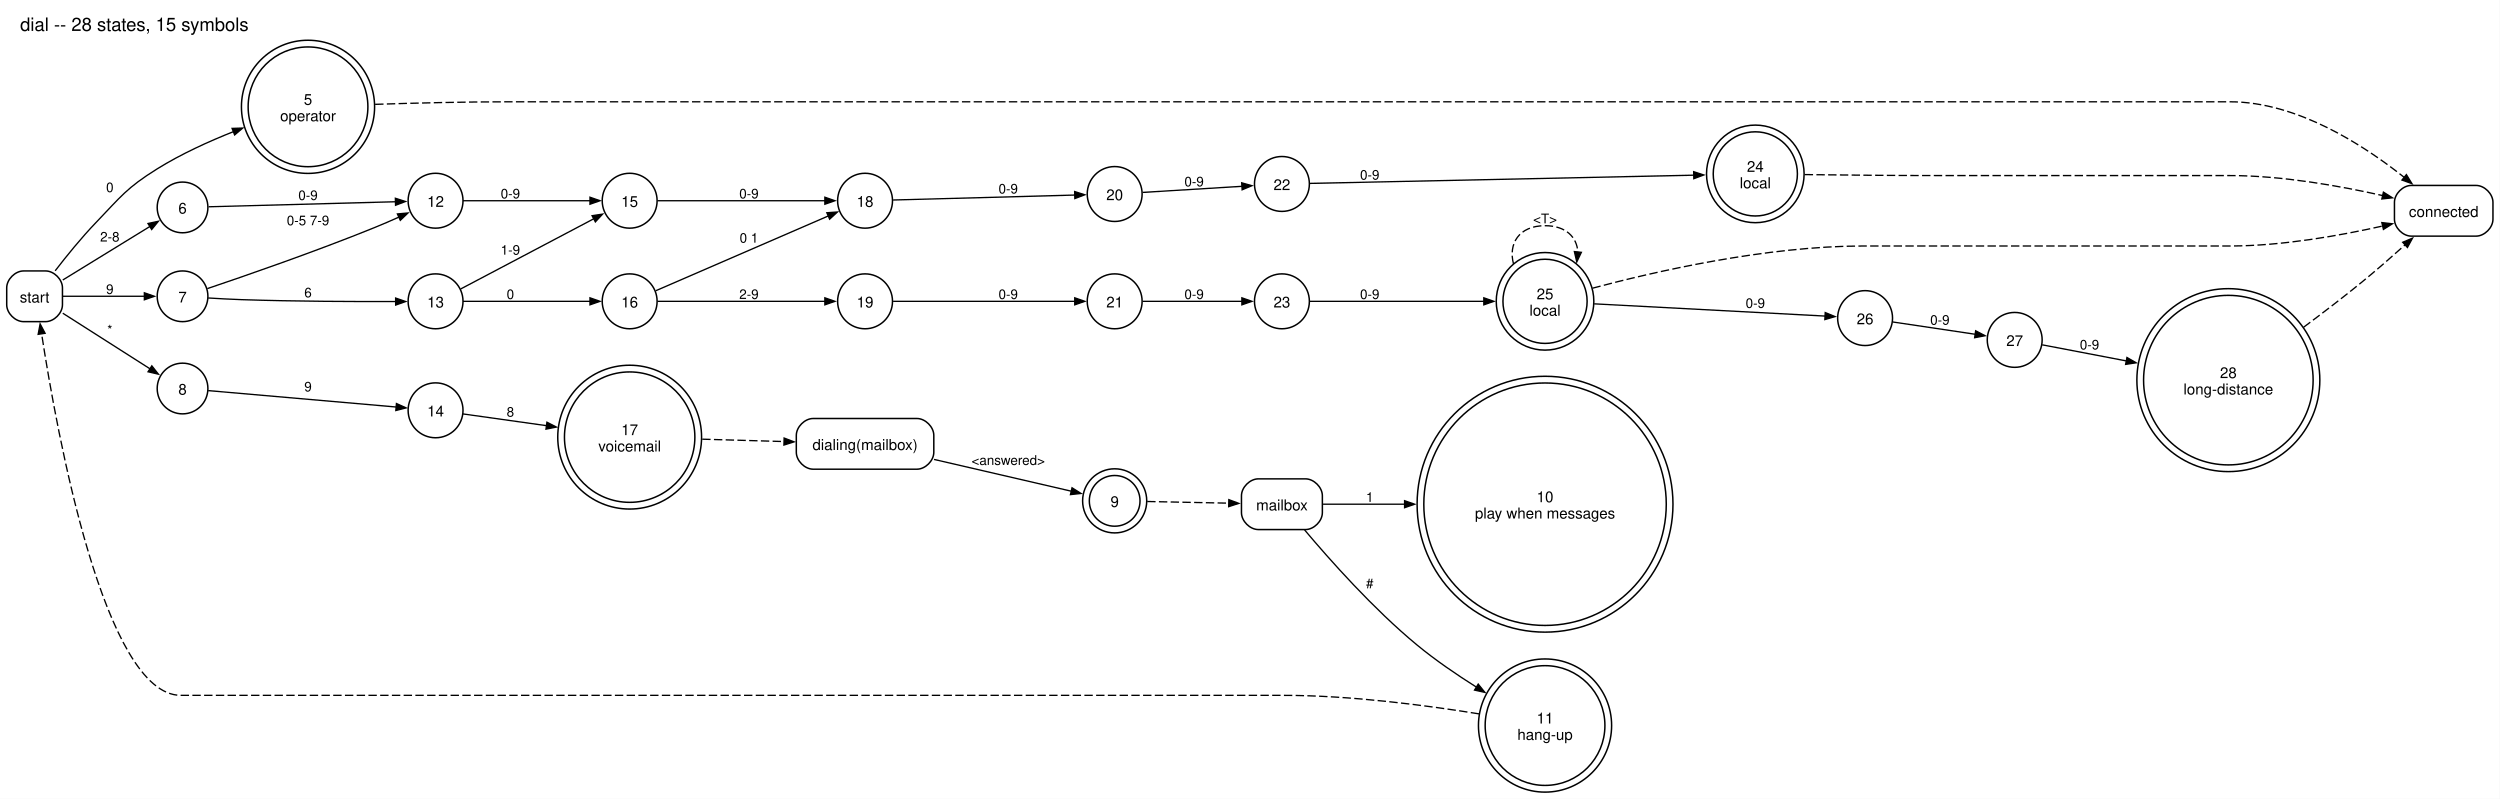
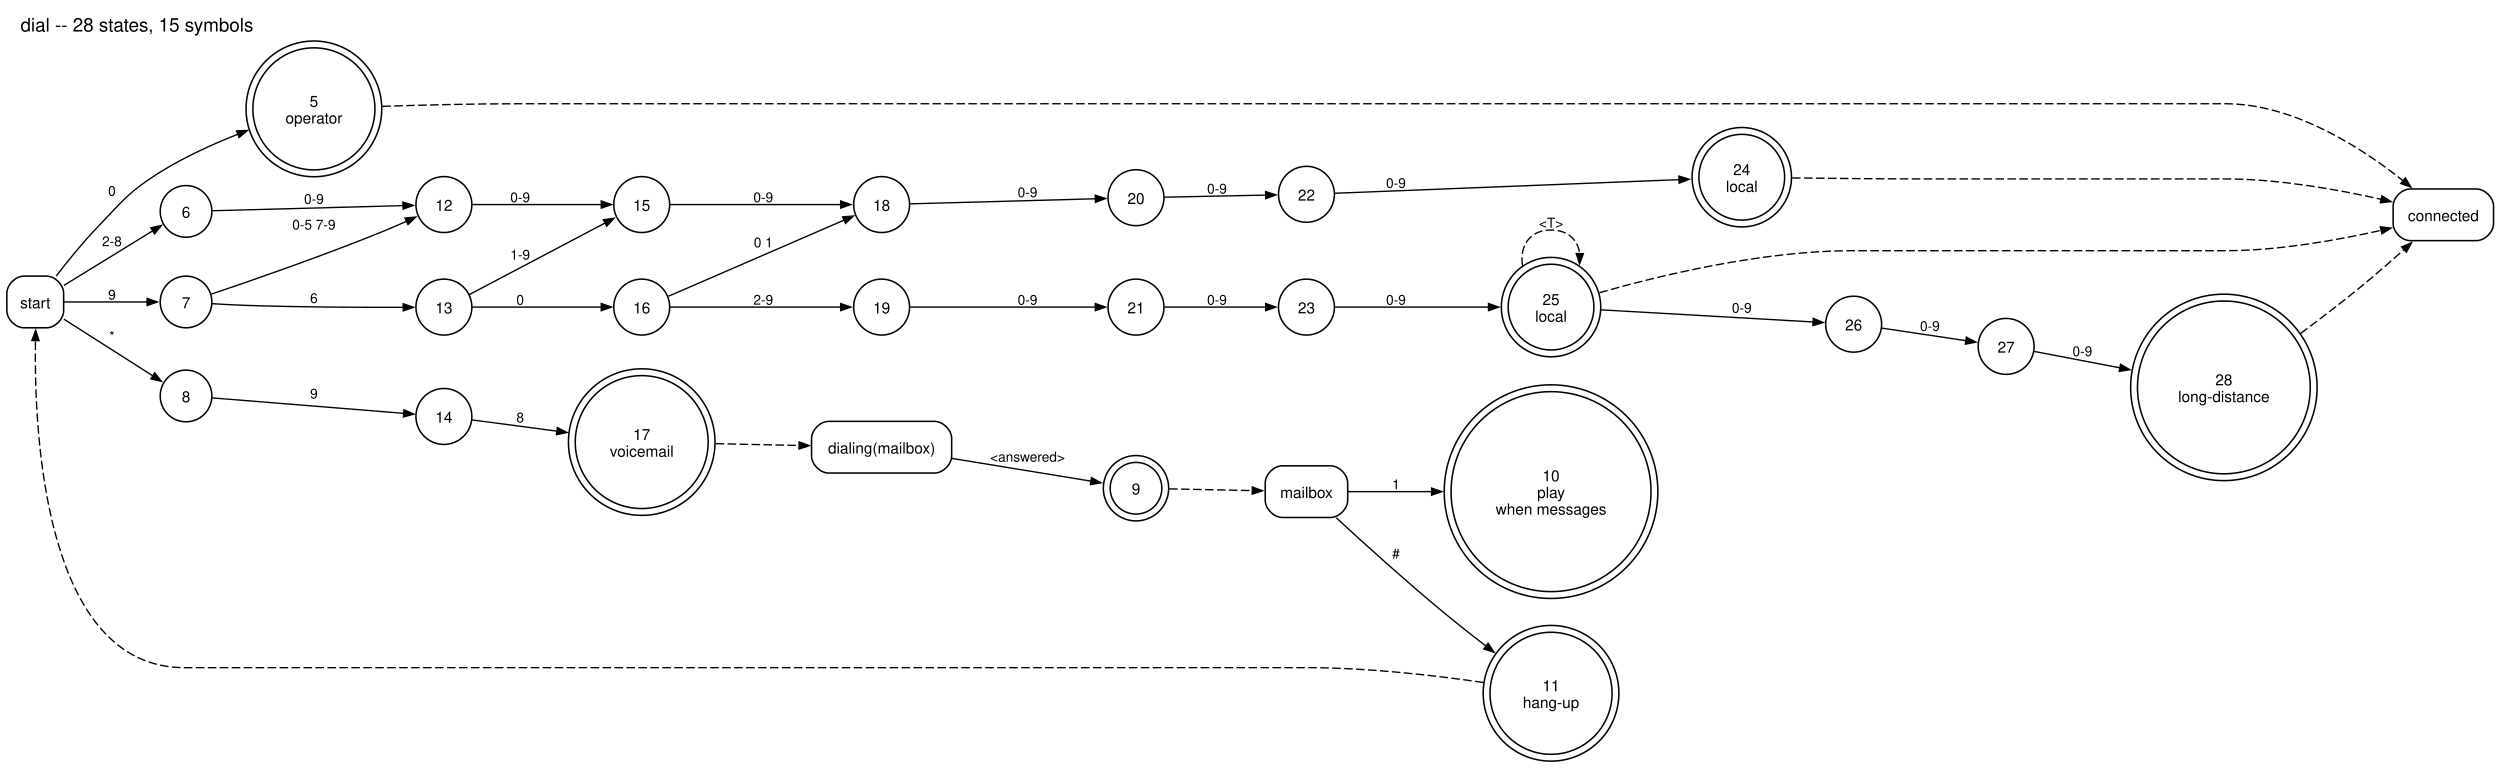
- <svg xmlns="http://www.w3.org/2000/svg" width="1491pt" height="476pt" viewBox="0.00 0.00 1491.00 476.00">
-   <g id="graph0" class="graph" transform="scale(1 1) rotate(0) translate(4 472.42)">
-     <polygon fill="white" stroke="none" points="-4,4 -4,-472.42 1486.8,-472.42 1486.8,4 -4,4" />
-     <text xml:space="preserve" text-anchor="start" x="8" y="-453.97" font-family="Helvetica,sans-Serif" font-size="11.00">dial -- 28 states, 15 symbols</text>
+ <svg xmlns="http://www.w3.org/2000/svg" width="1463pt" height="449pt" viewBox="0.00 0.00 1463.00 449.00">
+   <g id="graph0" class="graph" transform="scale(1 1) rotate(0) translate(4 445.42)">
+     <polygon fill="white" stroke="none" points="-4,4 -4,-445.42 1459.22,-445.42 1459.22,4 -4,4" />
+     <text xml:space="preserve" text-anchor="start" x="8" y="-426.97" font-family="Helvetica,sans-Serif" font-size="11.00">dial -- 28 states, 15 symbols</text>
    <g id="node1" class="node start">
-       <path fill="none" stroke="black" stroke-width="0.9" d="M23.17,-310.83C23.17,-310.83 10.08,-310.83 10.08,-310.83 5.04,-310.83 0,-305.79 0,-300.75 0,-300.75 0,-290.67 0,-290.67 0,-285.63 5.04,-280.59 10.08,-280.59 10.08,-280.59 23.17,-280.59 23.17,-280.59 28.21,-280.59 33.25,-285.63 33.25,-290.67 33.25,-290.67 33.25,-300.75 33.25,-300.75 33.25,-305.79 28.21,-310.83 23.17,-310.83" />
-       <text xml:space="preserve" text-anchor="middle" x="16.62" y="-292.03" font-family="Helvetica,sans-Serif" font-size="9.00">start</text>
+       <path fill="none" stroke="black" stroke-width="0.9" d="M23.17,-283.83C23.17,-283.83 10.08,-283.83 10.08,-283.83 5.04,-283.83 0,-278.79 0,-273.75 0,-273.75 0,-263.67 0,-263.67 0,-258.63 5.04,-253.59 10.08,-253.59 10.08,-253.59 23.17,-253.59 23.17,-253.59 28.21,-253.59 33.25,-258.63 33.25,-263.67 33.25,-263.67 33.25,-273.75 33.25,-273.75 33.25,-278.79 28.21,-283.83 23.17,-283.83" />
+       <text xml:space="preserve" text-anchor="middle" x="16.62" y="-265.03" font-family="Helvetica,sans-Serif" font-size="9.00">start</text>
    </g>
    <g id="node5" class="node">
-       <ellipse fill="none" stroke="black" stroke-width="0.9" cx="179.7" cy="-408.71" rx="35.71" ry="35.71" />
-       <ellipse fill="none" stroke="black" stroke-width="0.9" cx="179.7" cy="-408.71" rx="39.71" ry="39.71" />
-       <text xml:space="preserve" text-anchor="middle" x="179.7" y="-409.91" font-family="Helvetica,sans-Serif" font-size="9.00">5</text>
-       <text xml:space="preserve" text-anchor="middle" x="179.7" y="-400.16" font-family="Helvetica,sans-Serif" font-size="9.00">operator</text>
+       <ellipse fill="none" stroke="black" stroke-width="0.9" cx="179.7" cy="-381.71" rx="35.71" ry="35.71" />
+       <ellipse fill="none" stroke="black" stroke-width="0.9" cx="179.7" cy="-381.71" rx="39.71" ry="39.71" />
+       <text xml:space="preserve" text-anchor="middle" x="179.7" y="-382.91" font-family="Helvetica,sans-Serif" font-size="9.00">5</text>
+       <text xml:space="preserve" text-anchor="middle" x="179.7" y="-373.16" font-family="Helvetica,sans-Serif" font-size="9.00">operator</text>
    </g>
    <g id="edge1" class="edge">
-       <path fill="none" stroke="black" stroke-width="0.8" d="M28.9,-310.91C35.62,-319.64 44.53,-330.64 53.25,-339.71 68.2,-355.26 71.44,-360.3 89.75,-371.71 103.91,-380.53 120.54,-388.09 135.57,-394.04" />
-       <polygon fill="black" stroke="black" stroke-width="0.8" points="134.41,-395.85 140.77,-396.05 135.93,-391.93 134.41,-395.85" />
-       <text xml:space="preserve" text-anchor="middle" x="61.5" y="-357.86" font-family="Helvetica,sans-Serif" font-size="8.00"> 0 </text>
+       <path fill="none" stroke="black" stroke-width="0.8" d="M28.9,-283.91C35.62,-292.64 44.53,-303.64 53.25,-312.71 68.2,-328.26 71.44,-333.3 89.75,-344.71 103.91,-353.53 120.54,-361.09 135.57,-367.04" />
+       <polygon fill="black" stroke="black" stroke-width="0.8" points="134.41,-368.85 140.77,-369.05 135.93,-364.93 134.41,-368.85" />
+       <text xml:space="preserve" text-anchor="middle" x="61.5" y="-330.86" font-family="Helvetica,sans-Serif" font-size="8.00"> 0 </text>
    </g>
    <g id="node6" class="node">
-       <ellipse fill="none" stroke="black" stroke-width="0.9" cx="104.87" cy="-348.71" rx="15.12" ry="15.12" />
-       <text xml:space="preserve" text-anchor="middle" x="104.87" y="-345.03" font-family="Helvetica,sans-Serif" font-size="9.00">6</text>
+       <ellipse fill="none" stroke="black" stroke-width="0.9" cx="104.87" cy="-321.71" rx="15.12" ry="15.12" />
+       <text xml:space="preserve" text-anchor="middle" x="104.87" y="-318.03" font-family="Helvetica,sans-Serif" font-size="9.00">6</text>
    </g>
    <g id="edge2" class="edge">
-       <path fill="none" stroke="black" stroke-width="0.8" d="M33.44,-305.43C48.21,-314.51 70.24,-328.04 85.72,-337.55" />
-       <polygon fill="black" stroke="black" stroke-width="0.8" points="84.26,-339.12 90.47,-340.47 86.46,-335.54 84.26,-339.12" />
-       <text xml:space="preserve" text-anchor="middle" x="61.5" y="-328.36" font-family="Helvetica,sans-Serif" font-size="8.00"> 2-8 </text>
+       <path fill="none" stroke="black" stroke-width="0.8" d="M33.44,-278.43C48.21,-287.51 70.24,-301.04 85.72,-310.55" />
+       <polygon fill="black" stroke="black" stroke-width="0.8" points="84.26,-312.12 90.47,-313.47 86.46,-308.54 84.26,-312.12" />
+       <text xml:space="preserve" text-anchor="middle" x="61.5" y="-301.36" font-family="Helvetica,sans-Serif" font-size="8.00"> 2-8 </text>
    </g>
    <g id="node7" class="node">
-       <ellipse fill="none" stroke="black" stroke-width="0.9" cx="104.87" cy="-295.71" rx="15.12" ry="15.12" />
-       <text xml:space="preserve" text-anchor="middle" x="104.87" y="-292.03" font-family="Helvetica,sans-Serif" font-size="9.00">7</text>
+       <ellipse fill="none" stroke="black" stroke-width="0.9" cx="104.87" cy="-268.71" rx="15.12" ry="15.12" />
+       <text xml:space="preserve" text-anchor="middle" x="104.87" y="-265.03" font-family="Helvetica,sans-Serif" font-size="9.00">7</text>
    </g>
    <g id="edge3" class="edge">
-       <path fill="none" stroke="black" stroke-width="0.8" d="M33.44,-295.71C47.15,-295.71 67.11,-295.71 82.28,-295.71" />
-       <polygon fill="black" stroke="black" stroke-width="0.8" points="82.09,-297.81 88.09,-295.71 82.09,-293.61 82.09,-297.81" />
-       <text xml:space="preserve" text-anchor="middle" x="61.5" y="-297.11" font-family="Helvetica,sans-Serif" font-size="8.00"> 9 </text>
+       <path fill="none" stroke="black" stroke-width="0.8" d="M33.44,-268.71C47.15,-268.71 67.11,-268.71 82.28,-268.71" />
+       <polygon fill="black" stroke="black" stroke-width="0.8" points="82.09,-270.81 88.09,-268.71 82.09,-266.61 82.09,-270.81" />
+       <text xml:space="preserve" text-anchor="middle" x="61.5" y="-270.11" font-family="Helvetica,sans-Serif" font-size="8.00"> 9 </text>
    </g>
    <g id="node8" class="node">
-       <ellipse fill="none" stroke="black" stroke-width="0.9" cx="104.87" cy="-240.71" rx="15.12" ry="15.12" />
-       <text xml:space="preserve" text-anchor="middle" x="104.87" y="-237.03" font-family="Helvetica,sans-Serif" font-size="9.00">8</text>
+       <ellipse fill="none" stroke="black" stroke-width="0.9" cx="104.87" cy="-213.71" rx="15.12" ry="15.12" />
+       <text xml:space="preserve" text-anchor="middle" x="104.87" y="-210.03" font-family="Helvetica,sans-Serif" font-size="9.00">8</text>
    </g>
    <g id="edge4" class="edge">
-       <path fill="none" stroke="black" stroke-width="0.8" d="M33.44,-285.62C48.21,-276.2 70.24,-262.16 85.72,-252.29" />
-       <polygon fill="black" stroke="black" stroke-width="0.8" points="86.55,-254.24 90.48,-249.25 84.29,-250.7 86.55,-254.24" />
-       <text xml:space="preserve" text-anchor="middle" x="61.5" y="-272.9" font-family="Helvetica,sans-Serif" font-size="8.00"> * </text>
+       <path fill="none" stroke="black" stroke-width="0.8" d="M33.44,-258.62C48.21,-249.2 70.24,-235.16 85.72,-225.29" />
+       <polygon fill="black" stroke="black" stroke-width="0.8" points="86.55,-227.24 90.48,-222.25 84.29,-223.7 86.55,-227.24" />
+       <text xml:space="preserve" text-anchor="middle" x="61.5" y="-245.9" font-family="Helvetica,sans-Serif" font-size="8.00"> * </text>
    </g>
    <g id="node2" class="node start">
-       <path fill="none" stroke="black" stroke-width="0.9" d="M1472.72,-361.83C1472.72,-361.83 1434.13,-361.83 1434.13,-361.83 1429.09,-361.83 1424.05,-356.79 1424.05,-351.75 1424.05,-351.75 1424.05,-341.67 1424.05,-341.67 1424.05,-336.63 1429.09,-331.59 1434.13,-331.59 1434.13,-331.59 1472.72,-331.59 1472.72,-331.59 1477.76,-331.59 1482.8,-336.63 1482.8,-341.67 1482.8,-341.67 1482.8,-351.75 1482.8,-351.75 1482.8,-356.79 1477.76,-361.83 1472.72,-361.83" />
-       <text xml:space="preserve" text-anchor="middle" x="1453.42" y="-343.03" font-family="Helvetica,sans-Serif" font-size="9.00">connected</text>
+       <path fill="none" stroke="black" stroke-width="0.9" d="M1445.14,-334.83C1445.14,-334.83 1406.55,-334.83 1406.55,-334.83 1401.51,-334.83 1396.47,-329.79 1396.47,-324.75 1396.47,-324.75 1396.47,-314.67 1396.47,-314.67 1396.47,-309.63 1401.51,-304.59 1406.55,-304.59 1406.55,-304.59 1445.14,-304.59 1445.14,-304.59 1450.18,-304.59 1455.22,-309.63 1455.22,-314.67 1455.22,-314.67 1455.22,-324.75 1455.22,-324.75 1455.22,-329.79 1450.18,-334.83 1445.14,-334.83" />
+       <text xml:space="preserve" text-anchor="middle" x="1425.85" y="-316.03" font-family="Helvetica,sans-Serif" font-size="9.00">connected</text>
    </g>
    <g id="node3" class="node start">
-       <path fill="none" stroke="black" stroke-width="0.9" d="M542.84,-222.83C542.84,-222.83 481,-222.83 481,-222.83 475.96,-222.83 470.92,-217.79 470.92,-212.75 470.92,-212.75 470.92,-202.67 470.92,-202.67 470.92,-197.63 475.96,-192.59 481,-192.59 481,-192.59 542.84,-192.59 542.84,-192.59 547.88,-192.59 552.92,-197.63 552.92,-202.67 552.92,-202.67 552.92,-212.75 552.92,-212.75 552.92,-217.79 547.88,-222.83 542.84,-222.83" />
-       <text xml:space="preserve" text-anchor="middle" x="511.92" y="-204.03" font-family="Helvetica,sans-Serif" font-size="9.00">dialing(mailbox)</text>
+       <path fill="none" stroke="black" stroke-width="0.9" d="M542.84,-198.83C542.84,-198.83 481,-198.83 481,-198.83 475.96,-198.83 470.92,-193.79 470.92,-188.75 470.92,-188.75 470.92,-178.67 470.92,-178.67 470.92,-173.63 475.96,-168.59 481,-168.59 481,-168.59 542.84,-168.59 542.84,-168.59 547.88,-168.59 552.92,-173.63 552.92,-178.67 552.92,-178.67 552.92,-188.75 552.92,-188.75 552.92,-193.79 547.88,-198.83 542.84,-198.83" />
+       <text xml:space="preserve" text-anchor="middle" x="511.92" y="-180.03" font-family="Helvetica,sans-Serif" font-size="9.00">dialing(mailbox)</text>
    </g>
    <g id="node9" class="node">
-       <ellipse fill="none" stroke="black" stroke-width="0.9" cx="660.79" cy="-173.71" rx="15.12" ry="15.12" />
-       <ellipse fill="none" stroke="black" stroke-width="0.9" cx="660.79" cy="-173.71" rx="19.12" ry="19.12" />
-       <text xml:space="preserve" text-anchor="middle" x="660.79" y="-170.03" font-family="Helvetica,sans-Serif" font-size="9.00">9</text>
+       <ellipse fill="none" stroke="black" stroke-width="0.9" cx="660.79" cy="-159.71" rx="15.12" ry="15.12" />
+       <ellipse fill="none" stroke="black" stroke-width="0.9" cx="660.79" cy="-159.71" rx="19.12" ry="19.12" />
+       <text xml:space="preserve" text-anchor="middle" x="660.79" y="-156.03" font-family="Helvetica,sans-Serif" font-size="9.00">9</text>
    </g>
    <g id="edge5" class="edge">
-       <path fill="none" stroke="black" stroke-width="0.8" d="M553.05,-198.42C579.26,-192.35 612.66,-184.62 635.05,-179.44" />
-       <polygon fill="black" stroke="black" stroke-width="0.8" points="635.36,-181.52 640.73,-178.12 634.41,-177.43 635.36,-181.52" />
-       <text xml:space="preserve" text-anchor="middle" x="597.3" y="-195.15" font-family="Helvetica,sans-Serif" font-size="8.00"> &lt;answered&gt; </text>
+       <path fill="none" stroke="black" stroke-width="0.8" d="M553.05,-177.15C579.11,-172.89 612.27,-167.48 634.66,-163.82" />
+       <polygon fill="black" stroke="black" stroke-width="0.8" points="634.75,-165.93 640.33,-162.89 634.07,-161.78 634.75,-165.93" />
+       <text xml:space="preserve" text-anchor="middle" x="597.3" y="-175.26" font-family="Helvetica,sans-Serif" font-size="8.00"> &lt;answered&gt; </text>
    </g>
    <g id="node4" class="node start">
-       <path fill="none" stroke="black" stroke-width="0.9" d="M774.58,-186.83C774.58,-186.83 746.49,-186.83 746.49,-186.83 741.45,-186.83 736.41,-181.79 736.41,-176.75 736.41,-176.75 736.41,-166.67 736.41,-166.67 736.41,-161.63 741.45,-156.59 746.49,-156.59 746.49,-156.59 774.58,-156.59 774.58,-156.59 779.62,-156.59 784.66,-161.63 784.66,-166.67 784.66,-166.67 784.66,-176.75 784.66,-176.75 784.66,-181.79 779.62,-186.83 774.58,-186.83" />
-       <text xml:space="preserve" text-anchor="middle" x="760.54" y="-168.03" font-family="Helvetica,sans-Serif" font-size="9.00">mailbox</text>
+       <path fill="none" stroke="black" stroke-width="0.9" d="M774.58,-172.83C774.58,-172.83 746.49,-172.83 746.49,-172.83 741.45,-172.83 736.41,-167.79 736.41,-162.75 736.41,-162.75 736.41,-152.67 736.41,-152.67 736.41,-147.63 741.45,-142.59 746.49,-142.59 746.49,-142.59 774.58,-142.59 774.58,-142.59 779.62,-142.59 784.66,-147.63 784.66,-152.67 784.66,-152.67 784.66,-162.75 784.66,-162.75 784.66,-167.79 779.62,-172.83 774.58,-172.83" />
+       <text xml:space="preserve" text-anchor="middle" x="760.54" y="-154.03" font-family="Helvetica,sans-Serif" font-size="9.00">mailbox</text>
    </g>
    <g id="node10" class="node">
-       <ellipse fill="none" stroke="black" stroke-width="0.9" cx="917.46" cy="-171.71" rx="72.3" ry="72.3" />
-       <ellipse fill="none" stroke="black" stroke-width="0.9" cx="917.46" cy="-171.71" rx="76.3" ry="76.3" />
-       <text xml:space="preserve" text-anchor="middle" x="917.46" y="-172.91" font-family="Helvetica,sans-Serif" font-size="9.00">10</text>
-       <text xml:space="preserve" text-anchor="middle" x="917.46" y="-163.16" font-family="Helvetica,sans-Serif" font-size="9.00">play when messages</text>
+       <ellipse fill="none" stroke="black" stroke-width="0.9" cx="903.67" cy="-157.71" rx="58.51" ry="58.51" />
+       <ellipse fill="none" stroke="black" stroke-width="0.9" cx="903.67" cy="-157.71" rx="62.51" ry="62.51" />
+       <text xml:space="preserve" text-anchor="middle" x="903.67" y="-163.78" font-family="Helvetica,sans-Serif" font-size="9.00">10</text>
+       <text xml:space="preserve" text-anchor="middle" x="903.67" y="-154.03" font-family="Helvetica,sans-Serif" font-size="9.00">play</text>
+       <text xml:space="preserve" text-anchor="middle" x="903.67" y="-144.28" font-family="Helvetica,sans-Serif" font-size="9.00">when messages</text>
    </g>
    <g id="edge6" class="edge">
-       <path fill="none" stroke="black" stroke-width="0.8" d="M785.07,-171.71C798.37,-171.71 815.88,-171.71 833.77,-171.71" />
-       <polygon fill="black" stroke="black" stroke-width="0.8" points="833.69,-173.81 839.69,-171.71 833.69,-169.61 833.69,-173.81" />
-       <text xml:space="preserve" text-anchor="middle" x="812.91" y="-173.11" font-family="Helvetica,sans-Serif" font-size="8.00"> 1 </text>
+       <path fill="none" stroke="black" stroke-width="0.8" d="M784.84,-157.71C798.39,-157.71 816.24,-157.71 833.93,-157.71" />
+       <polygon fill="black" stroke="black" stroke-width="0.8" points="833.75,-159.81 839.75,-157.71 833.75,-155.61 833.75,-159.81" />
+       <text xml:space="preserve" text-anchor="middle" x="812.91" y="-159.11" font-family="Helvetica,sans-Serif" font-size="8.00"> 1 </text>
    </g>
    <g id="node11" class="node">
-       <ellipse fill="none" stroke="black" stroke-width="0.9" cx="917.46" cy="-39.71" rx="35.71" ry="35.71" />
-       <ellipse fill="none" stroke="black" stroke-width="0.9" cx="917.46" cy="-39.71" rx="39.71" ry="39.71" />
-       <text xml:space="preserve" text-anchor="middle" x="917.46" y="-40.91" font-family="Helvetica,sans-Serif" font-size="9.00">11</text>
-       <text xml:space="preserve" text-anchor="middle" x="917.46" y="-31.16" font-family="Helvetica,sans-Serif" font-size="9.00">hang-up</text>
+       <ellipse fill="none" stroke="black" stroke-width="0.9" cx="903.67" cy="-39.71" rx="35.71" ry="35.71" />
+       <ellipse fill="none" stroke="black" stroke-width="0.9" cx="903.67" cy="-39.71" rx="39.71" ry="39.71" />
+       <text xml:space="preserve" text-anchor="middle" x="903.67" y="-40.91" font-family="Helvetica,sans-Serif" font-size="9.00">11</text>
+       <text xml:space="preserve" text-anchor="middle" x="903.67" y="-31.16" font-family="Helvetica,sans-Serif" font-size="9.00">hang-up</text>
    </g>
    <g id="edge7" class="edge">
-       <path fill="none" stroke="black" stroke-width="0.8" d="M774.06,-156.37C788.97,-138.65 815.12,-109.19 841.16,-87.71 852.06,-78.72 864.74,-70.05 876.55,-62.61" />
-       <polygon fill="black" stroke="black" stroke-width="0.8" points="877.61,-64.42 881.6,-59.47 875.4,-60.85 877.61,-64.42" />
-       <text xml:space="preserve" text-anchor="middle" x="812.91" y="-121.69" font-family="Helvetica,sans-Serif" font-size="8.00"> # </text>
+       <path fill="none" stroke="black" stroke-width="0.8" d="M777.99,-142.37C793.87,-127.73 818.74,-105.23 841.16,-86.71 848.99,-80.24 857.56,-73.5 865.75,-67.2" />
+       <polygon fill="black" stroke="black" stroke-width="0.8" points="866.89,-68.98 870.38,-63.66 864.33,-65.64 866.89,-68.98" />
+       <text xml:space="preserve" text-anchor="middle" x="812.91" y="-118.67" font-family="Helvetica,sans-Serif" font-size="8.00"> # </text>
    </g>
    <g id="edge8" class="edge goto">
-       <path fill="none" stroke="black" stroke-width="0.8" stroke-dasharray="5,2" d="M219.72,-410.19C242.87,-410.95 272.8,-411.71 299.39,-411.71 299.39,-411.71 299.39,-411.71 1325.99,-411.71 1365.98,-411.71 1405.99,-385.68 1429.98,-366.56" />
-       <polygon fill="black" stroke="black" stroke-width="0.8" points="1431.17,-368.3 1434.5,-362.88 1428.52,-365.04 1431.17,-368.3" />
-       <text xml:space="preserve" text-anchor="middle" x="760.54" y="-413.11" font-family="Helvetica,sans-Serif" font-size="8.00">  </text>
+       <path fill="none" stroke="black" stroke-width="0.8" stroke-dasharray="5,2" d="M219.72,-383.19C242.87,-383.95 272.8,-384.71 299.39,-384.71 299.39,-384.71 299.39,-384.71 1298.41,-384.71 1338.4,-384.71 1378.41,-358.68 1402.4,-339.56" />
+       <polygon fill="black" stroke="black" stroke-width="0.8" points="1403.6,-341.3 1406.92,-335.88 1400.94,-338.04 1403.6,-341.3" />
+       <text xml:space="preserve" text-anchor="middle" x="760.54" y="-386.11" font-family="Helvetica,sans-Serif" font-size="8.00">  </text>
    </g>
    <g id="node12" class="node">
-       <ellipse fill="none" stroke="black" stroke-width="0.9" cx="255.77" cy="-352.71" rx="16.37" ry="16.37" />
-       <text xml:space="preserve" text-anchor="middle" x="255.77" y="-349.03" font-family="Helvetica,sans-Serif" font-size="9.00">12</text>
+       <ellipse fill="none" stroke="black" stroke-width="0.9" cx="255.77" cy="-325.71" rx="16.37" ry="16.37" />
+       <text xml:space="preserve" text-anchor="middle" x="255.77" y="-322.03" font-family="Helvetica,sans-Serif" font-size="9.00">12</text>
    </g>
    <g id="edge9" class="edge">
-       <path fill="none" stroke="black" stroke-width="0.8" d="M120.42,-349.1C146.43,-349.8 201.1,-351.27 232.08,-352.1" />
-       <polygon fill="black" stroke="black" stroke-width="0.8" points="231.79,-354.19 237.84,-352.25 231.9,-349.99 231.79,-354.19" />
-       <text xml:space="preserve" text-anchor="middle" x="179.7" y="-353.14" font-family="Helvetica,sans-Serif" font-size="8.00"> 0-9 </text>
+       <path fill="none" stroke="black" stroke-width="0.8" d="M120.42,-322.1C146.43,-322.8 201.1,-324.27 232.08,-325.1" />
+       <polygon fill="black" stroke="black" stroke-width="0.8" points="231.79,-327.19 237.84,-325.25 231.9,-322.99 231.79,-327.19" />
+       <text xml:space="preserve" text-anchor="middle" x="179.7" y="-326.14" font-family="Helvetica,sans-Serif" font-size="8.00"> 0-9 </text>
    </g>
    <g id="edge10" class="edge">
-       <path fill="none" stroke="black" stroke-width="0.8" d="M119.63,-300.29C141.12,-307.53 183.87,-322.28 219.41,-336.71 224.22,-338.66 229.33,-340.89 234.13,-343.04" />
-       <polygon fill="black" stroke="black" stroke-width="0.8" points="233,-344.83 239.33,-345.41 234.74,-341.01 233,-344.83" />
-       <text xml:space="preserve" text-anchor="middle" x="179.7" y="-338.11" font-family="Helvetica,sans-Serif" font-size="8.00"> 0-5 7-9 </text>
+       <path fill="none" stroke="black" stroke-width="0.8" d="M119.63,-273.29C141.12,-280.53 183.87,-295.28 219.41,-309.71 224.22,-311.66 229.33,-313.89 234.13,-316.04" />
+       <polygon fill="black" stroke="black" stroke-width="0.8" points="233,-317.83 239.33,-318.41 234.74,-314.01 233,-317.83" />
+       <text xml:space="preserve" text-anchor="middle" x="179.7" y="-311.11" font-family="Helvetica,sans-Serif" font-size="8.00"> 0-5 7-9 </text>
    </g>
    <g id="node13" class="node">
-       <ellipse fill="none" stroke="black" stroke-width="0.9" cx="255.77" cy="-292.71" rx="16.37" ry="16.37" />
-       <text xml:space="preserve" text-anchor="middle" x="255.77" y="-289.03" font-family="Helvetica,sans-Serif" font-size="9.00">13</text>
+       <ellipse fill="none" stroke="black" stroke-width="0.9" cx="255.77" cy="-265.71" rx="16.37" ry="16.37" />
+       <text xml:space="preserve" text-anchor="middle" x="255.77" y="-262.03" font-family="Helvetica,sans-Serif" font-size="9.00">13</text>
    </g>
    <g id="edge11" class="edge">
-       <path fill="none" stroke="black" stroke-width="0.8" d="M120.14,-294.71C126.25,-294.33 133.47,-293.93 139.99,-293.71 171.98,-292.63 209.01,-292.51 232.17,-292.57" />
-       <polygon fill="black" stroke="black" stroke-width="0.8" points="231.95,-294.67 237.96,-292.59 231.97,-290.47 231.95,-294.67" />
-       <text xml:space="preserve" text-anchor="middle" x="179.7" y="-295.11" font-family="Helvetica,sans-Serif" font-size="8.00"> 6 </text>
+       <path fill="none" stroke="black" stroke-width="0.8" d="M120.14,-267.71C126.25,-267.33 133.47,-266.93 139.99,-266.71 171.98,-265.63 209.01,-265.51 232.17,-265.57" />
+       <polygon fill="black" stroke="black" stroke-width="0.8" points="231.95,-267.67 237.96,-265.59 231.97,-263.47 231.95,-267.67" />
+       <text xml:space="preserve" text-anchor="middle" x="179.7" y="-268.11" font-family="Helvetica,sans-Serif" font-size="8.00"> 6 </text>
    </g>
    <g id="node14" class="node">
-       <ellipse fill="none" stroke="black" stroke-width="0.9" cx="255.77" cy="-227.71" rx="16.37" ry="16.37" />
-       <text xml:space="preserve" text-anchor="middle" x="255.77" y="-224.03" font-family="Helvetica,sans-Serif" font-size="9.00">14</text>
+       <ellipse fill="none" stroke="black" stroke-width="0.9" cx="255.77" cy="-201.71" rx="16.37" ry="16.37" />
+       <text xml:space="preserve" text-anchor="middle" x="255.77" y="-198.03" font-family="Helvetica,sans-Serif" font-size="9.00">14</text>
    </g>
    <g id="edge12" class="edge">
-       <path fill="none" stroke="black" stroke-width="0.8" d="M120.15,-239.46C146.16,-237.19 201.44,-232.36 232.47,-229.66" />
-       <polygon fill="black" stroke="black" stroke-width="0.8" points="232.43,-231.77 238.23,-229.15 232.07,-227.58 232.43,-231.77" />
-       <text xml:space="preserve" text-anchor="middle" x="179.7" y="-238.97" font-family="Helvetica,sans-Serif" font-size="8.00"> 9 </text>
+       <path fill="none" stroke="black" stroke-width="0.8" d="M120.15,-212.56C146.16,-210.46 201.44,-206.01 232.47,-203.51" />
+       <polygon fill="black" stroke="black" stroke-width="0.8" points="232.41,-205.62 238.22,-203.04 232.08,-201.43 232.41,-205.62" />
+       <text xml:space="preserve" text-anchor="middle" x="179.7" y="-212.21" font-family="Helvetica,sans-Serif" font-size="8.00"> 9 </text>
    </g>
    <g id="edge13" class="edge goto">
-       <path fill="none" stroke="black" stroke-width="0.8" stroke-dasharray="5,2" d="M680.18,-173.33C693.89,-173.05 712.94,-172.66 728.94,-172.33" />
-       <polygon fill="black" stroke="black" stroke-width="0.8" points="728.88,-174.44 734.83,-172.21 728.79,-170.24 728.88,-174.44" />
-       <text xml:space="preserve" text-anchor="middle" x="708.16" y="-174.29" font-family="Helvetica,sans-Serif" font-size="8.00">  </text>
+       <path fill="none" stroke="black" stroke-width="0.8" stroke-dasharray="5,2" d="M680.18,-159.33C693.89,-159.05 712.94,-158.66 728.94,-158.33" />
+       <polygon fill="black" stroke="black" stroke-width="0.8" points="728.88,-160.44 734.83,-158.21 728.79,-156.24 728.88,-160.44" />
+       <text xml:space="preserve" text-anchor="middle" x="708.16" y="-160.29" font-family="Helvetica,sans-Serif" font-size="8.00">  </text>
    </g>
    <g id="edge14" class="edge goto">
-       <path fill="none" stroke="black" stroke-width="0.8" stroke-dasharray="5,2" d="M878.09,-46.67C846.82,-51.73 801.48,-57.71 761.54,-57.71 103.87,-57.71 103.87,-57.71 103.87,-57.71 58.25,-57.71 29.9,-214.25 20.81,-273.42" />
-       <polygon fill="black" stroke="black" stroke-width="0.8" points="18.75,-273.02 19.93,-279.26 22.9,-273.64 18.75,-273.02" />
-       <text xml:space="preserve" text-anchor="middle" x="442.67" y="-59.11" font-family="Helvetica,sans-Serif" font-size="8.00">  </text>
+       <path fill="none" stroke="black" stroke-width="0.8" stroke-dasharray="5,2" d="M864.15,-46.03C835.85,-50.13 796.4,-54.71 761.54,-54.71 103.87,-54.71 103.87,-54.71 103.87,-54.71 22,-54.71 15.88,-191.12 16.74,-246.12" />
+       <polygon fill="black" stroke="black" stroke-width="0.8" points="14.65,-246.16 16.88,-252.11 18.84,-246.06 14.65,-246.16" />
+       <text xml:space="preserve" text-anchor="middle" x="442.67" y="-56.11" font-family="Helvetica,sans-Serif" font-size="8.00">  </text>
    </g>
    <g id="node15" class="node">
-       <ellipse fill="none" stroke="black" stroke-width="0.9" cx="371.53" cy="-352.71" rx="16.37" ry="16.37" />
-       <text xml:space="preserve" text-anchor="middle" x="371.53" y="-349.03" font-family="Helvetica,sans-Serif" font-size="9.00">15</text>
+       <ellipse fill="none" stroke="black" stroke-width="0.9" cx="371.53" cy="-325.71" rx="16.37" ry="16.37" />
+       <text xml:space="preserve" text-anchor="middle" x="371.53" y="-322.03" font-family="Helvetica,sans-Serif" font-size="9.00">15</text>
    </g>
    <g id="edge15" class="edge">
-       <path fill="none" stroke="black" stroke-width="0.8" d="M272.12,-352.71C291.62,-352.71 325.46,-352.71 347.92,-352.71" />
-       <polygon fill="black" stroke="black" stroke-width="0.8" points="347.86,-354.81 353.86,-352.71 347.86,-350.61 347.86,-354.81" />
-       <text xml:space="preserve" text-anchor="middle" x="300.39" y="-354.11" font-family="Helvetica,sans-Serif" font-size="8.00"> 0-9 </text>
+       <path fill="none" stroke="black" stroke-width="0.8" d="M272.12,-325.71C291.62,-325.71 325.46,-325.71 347.92,-325.71" />
+       <polygon fill="black" stroke="black" stroke-width="0.8" points="347.86,-327.81 353.86,-325.71 347.86,-323.61 347.86,-327.81" />
+       <text xml:space="preserve" text-anchor="middle" x="300.39" y="-327.11" font-family="Helvetica,sans-Serif" font-size="8.00"> 0-9 </text>
    </g>
    <g id="edge16" class="edge">
-       <path fill="none" stroke="black" stroke-width="0.8" d="M270.72,-300.07C290.59,-310.55 327.18,-329.84 350.11,-341.94" />
-       <polygon fill="black" stroke="black" stroke-width="0.8" points="349.11,-343.78 355.4,-344.73 351.07,-340.07 349.11,-343.78" />
-       <text xml:space="preserve" text-anchor="middle" x="300.39" y="-320.52" font-family="Helvetica,sans-Serif" font-size="8.00"> 1-9 </text>
+       <path fill="none" stroke="black" stroke-width="0.8" d="M270.72,-273.07C290.59,-283.55 327.18,-302.84 350.11,-314.94" />
+       <polygon fill="black" stroke="black" stroke-width="0.8" points="349.11,-316.78 355.4,-317.73 351.07,-313.07 349.11,-316.78" />
+       <text xml:space="preserve" text-anchor="middle" x="300.39" y="-293.52" font-family="Helvetica,sans-Serif" font-size="8.00"> 1-9 </text>
    </g>
    <g id="node16" class="node">
-       <ellipse fill="none" stroke="black" stroke-width="0.9" cx="371.53" cy="-292.71" rx="16.37" ry="16.37" />
-       <text xml:space="preserve" text-anchor="middle" x="371.53" y="-289.03" font-family="Helvetica,sans-Serif" font-size="9.00">16</text>
+       <ellipse fill="none" stroke="black" stroke-width="0.9" cx="371.53" cy="-265.71" rx="16.37" ry="16.37" />
+       <text xml:space="preserve" text-anchor="middle" x="371.53" y="-262.03" font-family="Helvetica,sans-Serif" font-size="9.00">16</text>
    </g>
    <g id="edge17" class="edge">
-       <path fill="none" stroke="black" stroke-width="0.8" d="M272.12,-292.71C291.62,-292.71 325.46,-292.71 347.92,-292.71" />
-       <polygon fill="black" stroke="black" stroke-width="0.8" points="347.86,-294.81 353.86,-292.71 347.86,-290.61 347.86,-294.81" />
-       <text xml:space="preserve" text-anchor="middle" x="300.39" y="-294.11" font-family="Helvetica,sans-Serif" font-size="8.00"> 0 </text>
+       <path fill="none" stroke="black" stroke-width="0.8" d="M272.12,-265.71C291.62,-265.71 325.46,-265.71 347.92,-265.71" />
+       <polygon fill="black" stroke="black" stroke-width="0.8" points="347.86,-267.81 353.86,-265.71 347.86,-263.61 347.86,-267.81" />
+       <text xml:space="preserve" text-anchor="middle" x="300.39" y="-267.11" font-family="Helvetica,sans-Serif" font-size="8.00"> 0 </text>
    </g>
    <g id="node17" class="node">
-       <ellipse fill="none" stroke="black" stroke-width="0.9" cx="371.53" cy="-211.71" rx="38.89" ry="38.89" />
-       <ellipse fill="none" stroke="black" stroke-width="0.9" cx="371.53" cy="-211.71" rx="42.89" ry="42.89" />
-       <text xml:space="preserve" text-anchor="middle" x="371.53" y="-212.91" font-family="Helvetica,sans-Serif" font-size="9.00">17</text>
-       <text xml:space="preserve" text-anchor="middle" x="371.53" y="-203.16" font-family="Helvetica,sans-Serif" font-size="9.00">voicemail</text>
+       <ellipse fill="none" stroke="black" stroke-width="0.9" cx="371.53" cy="-186.71" rx="38.89" ry="38.89" />
+       <ellipse fill="none" stroke="black" stroke-width="0.9" cx="371.53" cy="-186.71" rx="42.89" ry="42.89" />
+       <text xml:space="preserve" text-anchor="middle" x="371.53" y="-187.91" font-family="Helvetica,sans-Serif" font-size="9.00">17</text>
+       <text xml:space="preserve" text-anchor="middle" x="371.53" y="-178.16" font-family="Helvetica,sans-Serif" font-size="9.00">voicemail</text>
    </g>
    <g id="edge18" class="edge">
-       <path fill="none" stroke="black" stroke-width="0.8" d="M272.12,-225.55C284.96,-223.74 304.03,-221.06 321.97,-218.54" />
-       <polygon fill="black" stroke="black" stroke-width="0.8" points="322.19,-220.63 327.84,-217.71 321.61,-216.47 322.19,-220.63" />
-       <text xml:space="preserve" text-anchor="middle" x="300.39" y="-223.93" font-family="Helvetica,sans-Serif" font-size="8.00"> 8 </text>
+       <path fill="none" stroke="black" stroke-width="0.8" d="M272.12,-199.69C284.96,-197.99 304.03,-195.48 321.97,-193.11" />
+       <polygon fill="black" stroke="black" stroke-width="0.8" points="322.16,-195.2 327.84,-192.34 321.62,-191.04 322.16,-195.2" />
+       <text xml:space="preserve" text-anchor="middle" x="300.39" y="-198.26" font-family="Helvetica,sans-Serif" font-size="8.00"> 8 </text>
    </g>
    <g id="node18" class="node">
-       <ellipse fill="none" stroke="black" stroke-width="0.9" cx="511.92" cy="-352.71" rx="16.37" ry="16.37" />
-       <text xml:space="preserve" text-anchor="middle" x="511.92" y="-349.03" font-family="Helvetica,sans-Serif" font-size="9.00">18</text>
+       <ellipse fill="none" stroke="black" stroke-width="0.9" cx="511.92" cy="-325.71" rx="16.37" ry="16.37" />
+       <text xml:space="preserve" text-anchor="middle" x="511.92" y="-322.03" font-family="Helvetica,sans-Serif" font-size="9.00">18</text>
    </g>
    <g id="edge19" class="edge">
-       <path fill="none" stroke="black" stroke-width="0.8" d="M388.14,-352.71C412.54,-352.71 459.84,-352.71 488.08,-352.71" />
-       <polygon fill="black" stroke="black" stroke-width="0.8" points="487.95,-354.81 493.95,-352.71 487.95,-350.61 487.95,-354.81" />
-       <text xml:space="preserve" text-anchor="middle" x="442.67" y="-354.11" font-family="Helvetica,sans-Serif" font-size="8.00"> 0-9 </text>
+       <path fill="none" stroke="black" stroke-width="0.8" d="M388.14,-325.71C412.54,-325.71 459.84,-325.71 488.08,-325.71" />
+       <polygon fill="black" stroke="black" stroke-width="0.8" points="487.95,-327.81 493.95,-325.71 487.95,-323.61 487.95,-327.81" />
+       <text xml:space="preserve" text-anchor="middle" x="442.67" y="-327.11" font-family="Helvetica,sans-Serif" font-size="8.00"> 0-9 </text>
    </g>
    <g id="edge20" class="edge">
-       <path fill="none" stroke="black" stroke-width="0.8" d="M387.08,-299.02C411.75,-309.71 461.87,-331.44 490.2,-343.72" />
-       <polygon fill="black" stroke="black" stroke-width="0.8" points="489.12,-345.54 495.46,-346 490.79,-341.69 489.12,-345.54" />
-       <text xml:space="preserve" text-anchor="middle" x="442.67" y="-327.7" font-family="Helvetica,sans-Serif" font-size="8.00"> 0 1 </text>
+       <path fill="none" stroke="black" stroke-width="0.8" d="M387.08,-272.02C411.75,-282.71 461.87,-304.44 490.2,-316.72" />
+       <polygon fill="black" stroke="black" stroke-width="0.8" points="489.12,-318.54 495.46,-319 490.79,-314.69 489.12,-318.54" />
+       <text xml:space="preserve" text-anchor="middle" x="442.67" y="-300.7" font-family="Helvetica,sans-Serif" font-size="8.00"> 0 1 </text>
    </g>
    <g id="node19" class="node">
-       <ellipse fill="none" stroke="black" stroke-width="0.9" cx="511.92" cy="-292.71" rx="16.37" ry="16.37" />
-       <text xml:space="preserve" text-anchor="middle" x="511.92" y="-289.03" font-family="Helvetica,sans-Serif" font-size="9.00">19</text>
+       <ellipse fill="none" stroke="black" stroke-width="0.9" cx="511.92" cy="-265.71" rx="16.37" ry="16.37" />
+       <text xml:space="preserve" text-anchor="middle" x="511.92" y="-262.03" font-family="Helvetica,sans-Serif" font-size="9.00">19</text>
    </g>
    <g id="edge21" class="edge">
-       <path fill="none" stroke="black" stroke-width="0.8" d="M388.14,-292.71C412.54,-292.71 459.84,-292.71 488.08,-292.71" />
-       <polygon fill="black" stroke="black" stroke-width="0.8" points="487.95,-294.81 493.95,-292.71 487.95,-290.61 487.95,-294.81" />
-       <text xml:space="preserve" text-anchor="middle" x="442.67" y="-294.11" font-family="Helvetica,sans-Serif" font-size="8.00"> 2-9 </text>
+       <path fill="none" stroke="black" stroke-width="0.8" d="M388.14,-265.71C412.54,-265.71 459.84,-265.71 488.08,-265.71" />
+       <polygon fill="black" stroke="black" stroke-width="0.8" points="487.95,-267.81 493.95,-265.71 487.95,-263.61 487.95,-267.81" />
+       <text xml:space="preserve" text-anchor="middle" x="442.67" y="-267.11" font-family="Helvetica,sans-Serif" font-size="8.00"> 2-9 </text>
    </g>
    <g id="edge22" class="edge goto">
-       <path fill="none" stroke="black" stroke-width="0.8" stroke-dasharray="5,2" d="M414.8,-210.49C430.25,-210.04 447.8,-209.53 463.65,-209.08" />
-       <polygon fill="black" stroke="black" stroke-width="0.8" points="463.65,-211.18 469.59,-208.9 463.53,-206.98 463.65,-211.18" />
-       <text xml:space="preserve" text-anchor="middle" x="442.67" y="-211.23" font-family="Helvetica,sans-Serif" font-size="8.00">  </text>
+       <path fill="none" stroke="black" stroke-width="0.8" stroke-dasharray="5,2" d="M414.8,-185.79C430.25,-185.46 447.8,-185.08 463.65,-184.73" />
+       <polygon fill="black" stroke="black" stroke-width="0.8" points="463.64,-186.83 469.59,-184.6 463.55,-182.64 463.64,-186.83" />
+       <text xml:space="preserve" text-anchor="middle" x="442.67" y="-186.7" font-family="Helvetica,sans-Serif" font-size="8.00">  </text>
    </g>
    <g id="node20" class="node">
-       <ellipse fill="none" stroke="black" stroke-width="0.9" cx="660.79" cy="-356.71" rx="16.37" ry="16.37" />
-       <text xml:space="preserve" text-anchor="middle" x="660.79" y="-353.03" font-family="Helvetica,sans-Serif" font-size="9.00">20</text>
+       <ellipse fill="none" stroke="black" stroke-width="0.9" cx="660.79" cy="-329.71" rx="16.37" ry="16.37" />
+       <text xml:space="preserve" text-anchor="middle" x="660.79" y="-326.03" font-family="Helvetica,sans-Serif" font-size="9.00">20</text>
    </g>
    <g id="edge23" class="edge">
-       <path fill="none" stroke="black" stroke-width="0.8" d="M528.64,-353.14C554.7,-353.85 606.96,-355.27 637.04,-356.09" />
-       <polygon fill="black" stroke="black" stroke-width="0.8" points="636.92,-358.19 642.98,-356.25 637.04,-353.99 636.92,-358.19" />
-       <text xml:space="preserve" text-anchor="middle" x="597.3" y="-357.04" font-family="Helvetica,sans-Serif" font-size="8.00"> 0-9 </text>
+       <path fill="none" stroke="black" stroke-width="0.8" d="M528.64,-326.14C554.7,-326.85 606.96,-328.27 637.04,-329.09" />
+       <polygon fill="black" stroke="black" stroke-width="0.8" points="636.92,-331.19 642.98,-329.25 637.04,-326.99 636.92,-331.19" />
+       <text xml:space="preserve" text-anchor="middle" x="597.3" y="-330.04" font-family="Helvetica,sans-Serif" font-size="8.00"> 0-9 </text>
    </g>
    <g id="node21" class="node">
-       <ellipse fill="none" stroke="black" stroke-width="0.9" cx="660.79" cy="-292.71" rx="16.37" ry="16.37" />
-       <text xml:space="preserve" text-anchor="middle" x="660.79" y="-289.03" font-family="Helvetica,sans-Serif" font-size="9.00">21</text>
+       <ellipse fill="none" stroke="black" stroke-width="0.9" cx="660.79" cy="-265.71" rx="16.37" ry="16.37" />
+       <text xml:space="preserve" text-anchor="middle" x="660.79" y="-262.03" font-family="Helvetica,sans-Serif" font-size="9.00">21</text>
    </g>
    <g id="edge24" class="edge">
-       <path fill="none" stroke="black" stroke-width="0.8" d="M528.64,-292.71C554.7,-292.71 606.96,-292.71 637.04,-292.71" />
-       <polygon fill="black" stroke="black" stroke-width="0.8" points="636.98,-294.81 642.98,-292.71 636.98,-290.61 636.98,-294.81" />
-       <text xml:space="preserve" text-anchor="middle" x="597.3" y="-294.11" font-family="Helvetica,sans-Serif" font-size="8.00"> 0-9 </text>
+       <path fill="none" stroke="black" stroke-width="0.8" d="M528.64,-265.71C554.7,-265.71 606.96,-265.71 637.04,-265.71" />
+       <polygon fill="black" stroke="black" stroke-width="0.8" points="636.98,-267.81 642.98,-265.71 636.98,-263.61 636.98,-267.81" />
+       <text xml:space="preserve" text-anchor="middle" x="597.3" y="-267.11" font-family="Helvetica,sans-Serif" font-size="8.00"> 0-9 </text>
    </g>
    <g id="node22" class="node">
-       <ellipse fill="none" stroke="black" stroke-width="0.9" cx="760.54" cy="-362.71" rx="16.37" ry="16.37" />
-       <text xml:space="preserve" text-anchor="middle" x="760.54" y="-359.03" font-family="Helvetica,sans-Serif" font-size="9.00">22</text>
+       <ellipse fill="none" stroke="black" stroke-width="0.9" cx="760.54" cy="-331.71" rx="16.37" ry="16.37" />
+       <text xml:space="preserve" text-anchor="middle" x="760.54" y="-328.03" font-family="Helvetica,sans-Serif" font-size="9.00">22</text>
    </g>
    <g id="edge25" class="edge">
-       <path fill="none" stroke="black" stroke-width="0.8" d="M677.5,-357.67C693.6,-358.66 718.8,-360.21 737.02,-361.33" />
-       <polygon fill="black" stroke="black" stroke-width="0.8" points="736.54,-363.4 742.66,-361.67 736.8,-359.21 736.54,-363.4" />
-       <text xml:space="preserve" text-anchor="middle" x="708.16" y="-361.29" font-family="Helvetica,sans-Serif" font-size="8.00"> 0-9 </text>
+       <path fill="none" stroke="black" stroke-width="0.8" d="M677.5,-330.03C693.6,-330.36 718.8,-330.88 737.02,-331.25" />
+       <polygon fill="black" stroke="black" stroke-width="0.8" points="736.62,-333.34 742.66,-331.36 736.7,-329.14 736.62,-333.34" />
+       <text xml:space="preserve" text-anchor="middle" x="708.16" y="-332.17" font-family="Helvetica,sans-Serif" font-size="8.00"> 0-9 </text>
    </g>
    <g id="node23" class="node">
-       <ellipse fill="none" stroke="black" stroke-width="0.9" cx="760.54" cy="-292.71" rx="16.37" ry="16.37" />
-       <text xml:space="preserve" text-anchor="middle" x="760.54" y="-289.03" font-family="Helvetica,sans-Serif" font-size="9.00">23</text>
+       <ellipse fill="none" stroke="black" stroke-width="0.9" cx="760.54" cy="-265.71" rx="16.37" ry="16.37" />
+       <text xml:space="preserve" text-anchor="middle" x="760.54" y="-262.03" font-family="Helvetica,sans-Serif" font-size="9.00">23</text>
    </g>
    <g id="edge26" class="edge">
-       <path fill="none" stroke="black" stroke-width="0.8" d="M677.5,-292.71C693.6,-292.71 718.8,-292.71 737.02,-292.71" />
-       <polygon fill="black" stroke="black" stroke-width="0.8" points="736.66,-294.81 742.66,-292.71 736.66,-290.61 736.66,-294.81" />
-       <text xml:space="preserve" text-anchor="middle" x="708.16" y="-294.11" font-family="Helvetica,sans-Serif" font-size="8.00"> 0-9 </text>
+       <path fill="none" stroke="black" stroke-width="0.8" d="M677.5,-265.71C693.6,-265.71 718.8,-265.71 737.02,-265.71" />
+       <polygon fill="black" stroke="black" stroke-width="0.8" points="736.66,-267.81 742.66,-265.71 736.66,-263.61 736.66,-267.81" />
+       <text xml:space="preserve" text-anchor="middle" x="708.16" y="-267.11" font-family="Helvetica,sans-Serif" font-size="8.00"> 0-9 </text>
    </g>
    <g id="node24" class="node">
-       <ellipse fill="none" stroke="black" stroke-width="0.9" cx="1042.87" cy="-368.71" rx="25.1" ry="25.1" />
-       <ellipse fill="none" stroke="black" stroke-width="0.9" cx="1042.87" cy="-368.71" rx="29.1" ry="29.1" />
-       <text xml:space="preserve" text-anchor="middle" x="1042.87" y="-369.91" font-family="Helvetica,sans-Serif" font-size="9.00">24</text>
-       <text xml:space="preserve" text-anchor="middle" x="1042.87" y="-360.16" font-family="Helvetica,sans-Serif" font-size="9.00">local</text>
+       <ellipse fill="none" stroke="black" stroke-width="0.9" cx="1015.29" cy="-341.71" rx="25.1" ry="25.1" />
+       <ellipse fill="none" stroke="black" stroke-width="0.9" cx="1015.29" cy="-341.71" rx="29.1" ry="29.1" />
+       <text xml:space="preserve" text-anchor="middle" x="1015.29" y="-342.91" font-family="Helvetica,sans-Serif" font-size="9.00">24</text>
+       <text xml:space="preserve" text-anchor="middle" x="1015.29" y="-333.16" font-family="Helvetica,sans-Serif" font-size="9.00">local</text>
    </g>
    <g id="edge27" class="edge">
-       <path fill="none" stroke="black" stroke-width="0.8" d="M777.01,-363.04C820.46,-363.97 944.48,-366.62 1006.15,-367.94" />
-       <polygon fill="black" stroke="black" stroke-width="0.8" points="1006.1,-370.04 1012.14,-368.07 1006.19,-365.84 1006.1,-370.04" />
-       <text xml:space="preserve" text-anchor="middle" x="812.91" y="-365.3" font-family="Helvetica,sans-Serif" font-size="8.00"> 0-9 </text>
+       <path fill="none" stroke="black" stroke-width="0.8" d="M776.97,-332.32C816.64,-333.89 923,-338.1 978.88,-340.31" />
+       <polygon fill="black" stroke="black" stroke-width="0.8" points="978.47,-342.39 984.55,-340.53 978.64,-338.2 978.47,-342.39" />
+       <text xml:space="preserve" text-anchor="middle" x="812.91" y="-335.45" font-family="Helvetica,sans-Serif" font-size="8.00"> 0-9 </text>
    </g>
    <g id="node25" class="node">
-       <ellipse fill="none" stroke="black" stroke-width="0.9" cx="917.46" cy="-292.71" rx="25.1" ry="25.1" />
-       <ellipse fill="none" stroke="black" stroke-width="0.9" cx="917.46" cy="-292.71" rx="29.1" ry="29.1" />
-       <text xml:space="preserve" text-anchor="middle" x="917.46" y="-293.91" font-family="Helvetica,sans-Serif" font-size="9.00">25</text>
-       <text xml:space="preserve" text-anchor="middle" x="917.46" y="-284.16" font-family="Helvetica,sans-Serif" font-size="9.00">local</text>
+       <ellipse fill="none" stroke="black" stroke-width="0.9" cx="903.67" cy="-265.71" rx="25.1" ry="25.1" />
+       <ellipse fill="none" stroke="black" stroke-width="0.9" cx="903.67" cy="-265.71" rx="29.1" ry="29.1" />
+       <text xml:space="preserve" text-anchor="middle" x="903.67" y="-266.91" font-family="Helvetica,sans-Serif" font-size="9.00">25</text>
+       <text xml:space="preserve" text-anchor="middle" x="903.67" y="-257.16" font-family="Helvetica,sans-Serif" font-size="9.00">local</text>
    </g>
    <g id="edge28" class="edge">
-       <path fill="none" stroke="black" stroke-width="0.8" d="M777.24,-292.71C801.42,-292.71 848.36,-292.71 881.02,-292.71" />
-       <polygon fill="black" stroke="black" stroke-width="0.8" points="880.95,-294.81 886.95,-292.71 880.95,-290.61 880.95,-294.81" />
-       <text xml:space="preserve" text-anchor="middle" x="812.91" y="-294.11" font-family="Helvetica,sans-Serif" font-size="8.00"> 0-9 </text>
+       <path fill="none" stroke="black" stroke-width="0.8" d="M777.18,-265.71C798.75,-265.71 838.24,-265.71 867.17,-265.71" />
+       <polygon fill="black" stroke="black" stroke-width="0.8" points="867.07,-267.81 873.07,-265.71 867.07,-263.61 867.07,-267.81" />
+       <text xml:space="preserve" text-anchor="middle" x="812.91" y="-267.11" font-family="Helvetica,sans-Serif" font-size="8.00"> 0-9 </text>
    </g>
    <g id="edge29" class="edge goto">
-       <path fill="none" stroke="black" stroke-width="0.8" stroke-dasharray="5,2" d="M1072.31,-368.3C1094.11,-368.03 1124.93,-367.71 1151.95,-367.71 1151.95,-367.71 1151.95,-367.71 1325.99,-367.71 1357.11,-367.71 1391.96,-361.44 1417.18,-355.75" />
-       <polygon fill="black" stroke="black" stroke-width="0.8" points="1417.47,-357.84 1422.85,-354.44 1416.53,-353.75 1417.47,-357.84" />
-       <text xml:space="preserve" text-anchor="middle" x="1197.57" y="-369.11" font-family="Helvetica,sans-Serif" font-size="8.00">  </text>
+       <path fill="none" stroke="black" stroke-width="0.8" stroke-dasharray="5,2" d="M1044.74,-341.3C1066.53,-341.03 1097.35,-340.71 1124.37,-340.71 1124.37,-340.71 1124.37,-340.71 1298.41,-340.71 1329.53,-340.71 1364.38,-334.44 1389.6,-328.75" />
+       <polygon fill="black" stroke="black" stroke-width="0.8" points="1389.9,-330.84 1395.27,-327.44 1388.95,-326.75 1389.9,-330.84" />
+       <text xml:space="preserve" text-anchor="middle" x="1169.99" y="-342.11" font-family="Helvetica,sans-Serif" font-size="8.00">  </text>
    </g>
    <g id="edge32" class="edge goto">
-       <path fill="none" stroke="black" stroke-width="0.8" stroke-dasharray="5,2" d="M945.73,-300.53C982.21,-310.29 1049.08,-325.71 1107.34,-325.71 1107.34,-325.71 1107.34,-325.71 1325.99,-325.71 1357.11,-325.71 1391.96,-331.98 1417.18,-337.66" />
-       <polygon fill="black" stroke="black" stroke-width="0.8" points="1416.53,-339.67 1422.85,-338.97 1417.47,-335.58 1416.53,-339.67" />
-       <text xml:space="preserve" text-anchor="middle" x="1197.57" y="-327.11" font-family="Helvetica,sans-Serif" font-size="8.00">  </text>
+       <path fill="none" stroke="black" stroke-width="0.8" stroke-dasharray="5,2" d="M931.97,-274.12C966.16,-283.9 1026.71,-298.71 1079.76,-298.71 1079.76,-298.71 1079.76,-298.71 1298.41,-298.71 1329.53,-298.71 1364.38,-304.98 1389.6,-310.66" />
+       <polygon fill="black" stroke="black" stroke-width="0.8" points="1388.95,-312.67 1395.27,-311.97 1389.9,-308.58 1388.95,-312.67" />
+       <text xml:space="preserve" text-anchor="middle" x="1169.99" y="-300.11" font-family="Helvetica,sans-Serif" font-size="8.00">  </text>
    </g>
    <g id="edge31" class="edge settle">
-       <path fill="none" stroke="black" stroke-width="0.8" stroke-dasharray="5,2" d="M898.67,-314.99C895.47,-326.93 901.74,-337.81 917.46,-337.81 929.99,-337.81 936.52,-330.9 937.03,-322.05" />
-       <polygon fill="black" stroke="black" stroke-width="0.8" points="939.13,-321.93 936.39,-316.19 934.96,-322.38 939.13,-321.93" />
-       <text xml:space="preserve" text-anchor="middle" x="917.46" y="-339.21" font-family="Helvetica,sans-Serif" font-size="8.00"> &lt;T&gt; </text>
+       <path fill="none" stroke="black" stroke-width="0.8" stroke-dasharray="5,2" d="M886.99,-289.84C885.17,-301.03 890.73,-310.81 903.67,-310.81 913.78,-310.81 919.39,-304.84 920.49,-296.89" />
+       <polygon fill="black" stroke="black" stroke-width="0.8" points="922.59,-297.01 920.38,-291.05 918.39,-297.09 922.59,-297.01" />
+       <text xml:space="preserve" text-anchor="middle" x="903.67" y="-312.21" font-family="Helvetica,sans-Serif" font-size="8.00"> &lt;T&gt; </text>
    </g>
    <g id="node26" class="node">
-       <ellipse fill="none" stroke="black" stroke-width="0.9" cx="1108.34" cy="-282.71" rx="16.37" ry="16.37" />
-       <text xml:space="preserve" text-anchor="middle" x="1108.34" y="-279.03" font-family="Helvetica,sans-Serif" font-size="9.00">26</text>
+       <ellipse fill="none" stroke="black" stroke-width="0.9" cx="1080.76" cy="-255.71" rx="16.37" ry="16.37" />
+       <text xml:space="preserve" text-anchor="middle" x="1080.76" y="-252.03" font-family="Helvetica,sans-Serif" font-size="9.00">26</text>
    </g>
    <g id="edge30" class="edge">
-       <path fill="none" stroke="black" stroke-width="0.8" d="M946.74,-291.21C984.4,-289.22 1050.27,-285.73 1084.79,-283.9" />
-       <polygon fill="black" stroke="black" stroke-width="0.8" points="1084.56,-286.02 1090.44,-283.6 1084.34,-281.82 1084.56,-286.02" />
-       <text xml:space="preserve" text-anchor="middle" x="1042.87" y="-288.81" font-family="Helvetica,sans-Serif" font-size="8.00"> 0-9 </text>
+       <path fill="none" stroke="black" stroke-width="0.8" d="M932.8,-264.1C967.35,-262.13 1025.26,-258.82 1057.09,-257" />
+       <polygon fill="black" stroke="black" stroke-width="0.8" points="1057.14,-259.1 1063.01,-256.67 1056.9,-254.91 1057.14,-259.1" />
+       <text xml:space="preserve" text-anchor="middle" x="1015.29" y="-262.41" font-family="Helvetica,sans-Serif" font-size="8.00"> 0-9 </text>
    </g>
    <g id="node27" class="node">
-       <ellipse fill="none" stroke="black" stroke-width="0.9" cx="1197.57" cy="-269.71" rx="16.37" ry="16.37" />
-       <text xml:space="preserve" text-anchor="middle" x="1197.57" y="-266.03" font-family="Helvetica,sans-Serif" font-size="9.00">27</text>
+       <ellipse fill="none" stroke="black" stroke-width="0.9" cx="1169.99" cy="-242.71" rx="16.37" ry="16.37" />
+       <text xml:space="preserve" text-anchor="middle" x="1169.99" y="-239.03" font-family="Helvetica,sans-Serif" font-size="9.00">27</text>
    </g>
    <g id="edge33" class="edge">
-       <path fill="none" stroke="black" stroke-width="0.8" d="M1124.93,-280.38C1138.7,-278.33 1158.93,-275.32 1174.38,-273.01" />
-       <polygon fill="black" stroke="black" stroke-width="0.8" points="1174.28,-275.15 1179.91,-272.19 1173.67,-271 1174.28,-275.15" />
-       <text xml:space="preserve" text-anchor="middle" x="1152.95" y="-278.77" font-family="Helvetica,sans-Serif" font-size="8.00"> 0-9 </text>
+       <path fill="none" stroke="black" stroke-width="0.8" d="M1097.35,-253.38C1111.12,-251.33 1131.35,-248.32 1146.81,-246.01" />
+       <polygon fill="black" stroke="black" stroke-width="0.8" points="1146.71,-248.15 1152.33,-245.19 1146.09,-244 1146.71,-248.15" />
+       <text xml:space="preserve" text-anchor="middle" x="1125.37" y="-251.77" font-family="Helvetica,sans-Serif" font-size="8.00"> 0-9 </text>
    </g>
    <g id="node28" class="node">
-       <ellipse fill="none" stroke="black" stroke-width="0.9" cx="1324.99" cy="-245.71" rx="50.56" ry="50.56" />
-       <ellipse fill="none" stroke="black" stroke-width="0.9" cx="1324.99" cy="-245.71" rx="54.56" ry="54.56" />
-       <text xml:space="preserve" text-anchor="middle" x="1324.99" y="-246.91" font-family="Helvetica,sans-Serif" font-size="9.00">28</text>
-       <text xml:space="preserve" text-anchor="middle" x="1324.99" y="-237.16" font-family="Helvetica,sans-Serif" font-size="9.00">long-distance</text>
+       <ellipse fill="none" stroke="black" stroke-width="0.9" cx="1297.41" cy="-218.71" rx="50.56" ry="50.56" />
+       <ellipse fill="none" stroke="black" stroke-width="0.9" cx="1297.41" cy="-218.71" rx="54.56" ry="54.56" />
+       <text xml:space="preserve" text-anchor="middle" x="1297.41" y="-219.91" font-family="Helvetica,sans-Serif" font-size="9.00">28</text>
+       <text xml:space="preserve" text-anchor="middle" x="1297.41" y="-210.16" font-family="Helvetica,sans-Serif" font-size="9.00">long-distance</text>
    </g>
    <g id="edge34" class="edge">
-       <path fill="none" stroke="black" stroke-width="0.8" d="M1213.95,-266.77C1226.71,-264.32 1245.71,-260.69 1264.36,-257.12" />
-       <polygon fill="black" stroke="black" stroke-width="0.8" points="1264.51,-259.23 1270.01,-256.04 1263.72,-255.1 1264.51,-259.23" />
-       <text xml:space="preserve" text-anchor="middle" x="1242.18" y="-264.02" font-family="Helvetica,sans-Serif" font-size="8.00"> 0-9 </text>
+       <path fill="none" stroke="black" stroke-width="0.8" d="M1186.37,-239.77C1199.13,-237.32 1218.14,-233.69 1236.78,-230.12" />
+       <polygon fill="black" stroke="black" stroke-width="0.8" points="1236.93,-232.23 1242.43,-229.04 1236.14,-228.1 1236.93,-232.23" />
+       <text xml:space="preserve" text-anchor="middle" x="1214.61" y="-237.02" font-family="Helvetica,sans-Serif" font-size="8.00"> 0-9 </text>
    </g>
    <g id="edge35" class="edge goto">
-       <path fill="none" stroke="black" stroke-width="0.8" stroke-dasharray="5,2" d="M1369.86,-277.26C1381.15,-285.66 1393.18,-294.87 1404.05,-303.71 1413,-310.99 1422.55,-319.35 1430.79,-326.75" />
-       <polygon fill="black" stroke="black" stroke-width="0.8" points="1428.97,-327.93 1434.83,-330.4 1431.79,-324.82 1428.97,-327.93" />
-       <text xml:space="preserve" text-anchor="middle" x="1401.8" y="-305.11" font-family="Helvetica,sans-Serif" font-size="8.00">  </text>
+       <path fill="none" stroke="black" stroke-width="0.8" stroke-dasharray="5,2" d="M1342.28,-250.26C1353.57,-258.66 1365.6,-267.87 1376.47,-276.71 1385.42,-283.99 1394.98,-292.35 1403.21,-299.75" />
+       <polygon fill="black" stroke="black" stroke-width="0.8" points="1401.39,-300.93 1407.25,-303.4 1404.21,-297.82 1401.39,-300.93" />
+       <text xml:space="preserve" text-anchor="middle" x="1374.22" y="-278.11" font-family="Helvetica,sans-Serif" font-size="8.00">  </text>
    </g>
  </g>
</svg>
